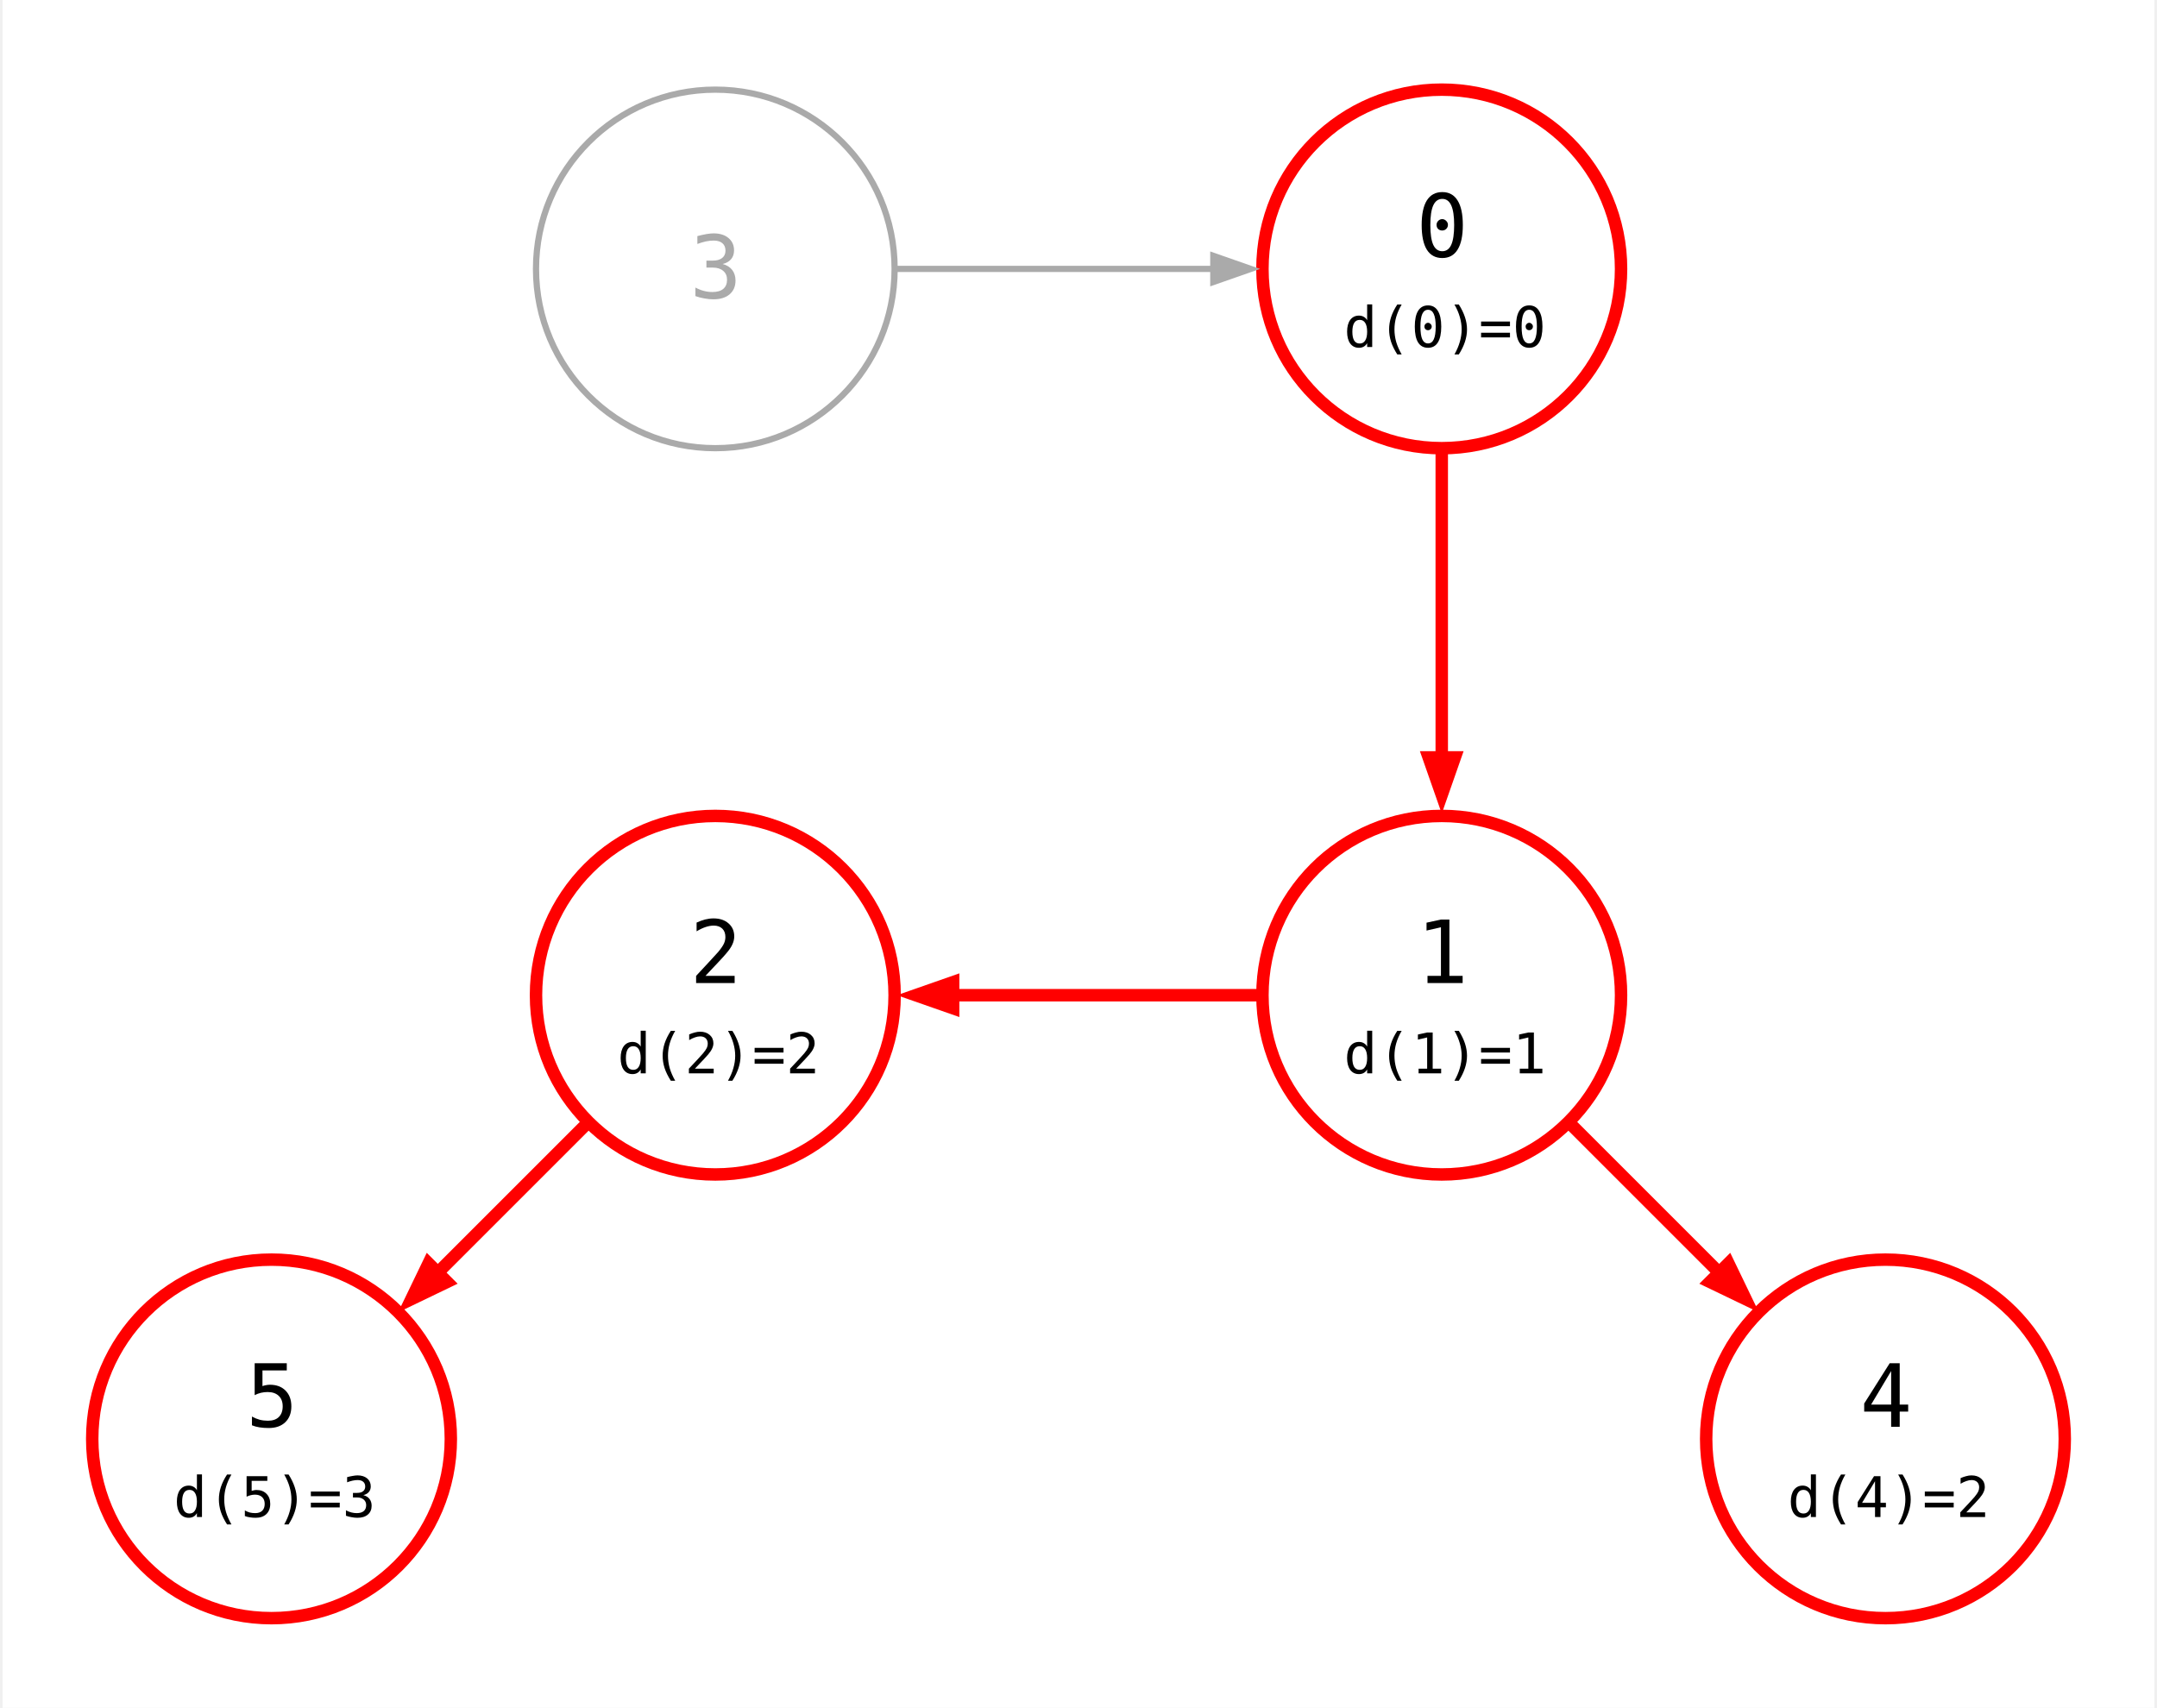
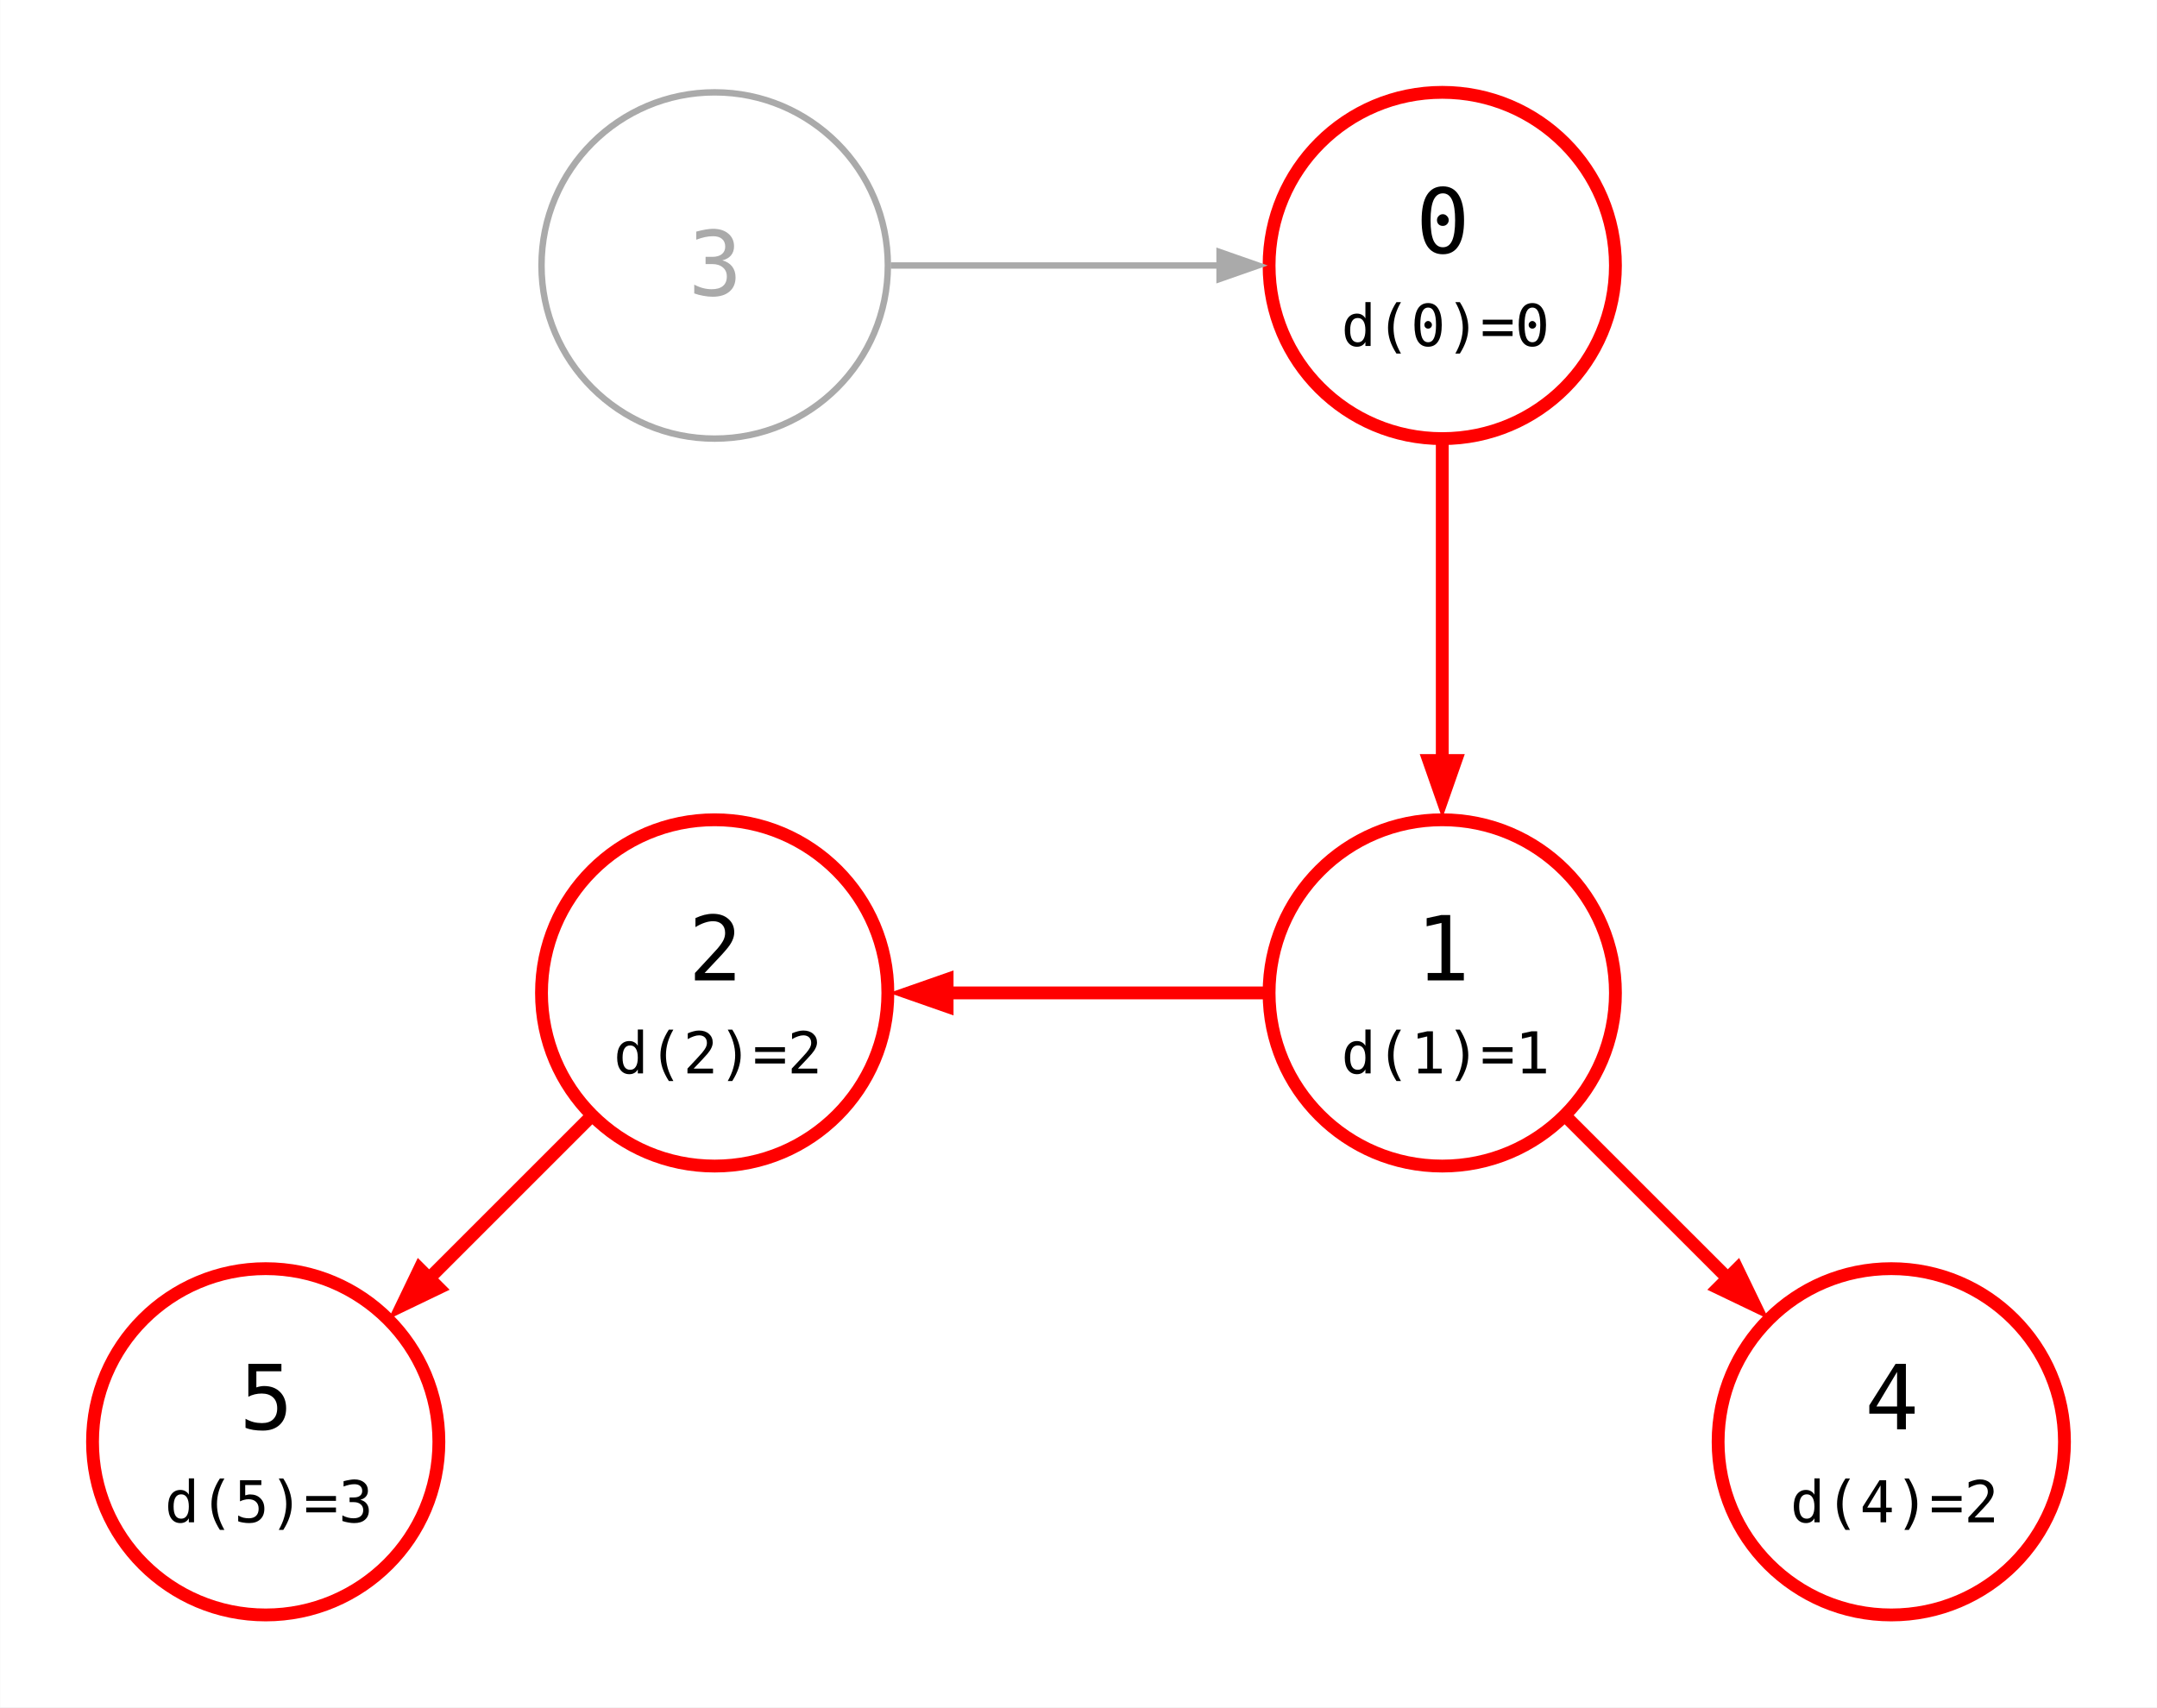
- <svg xmlns="http://www.w3.org/2000/svg" width="346pt" height="274pt" viewBox="0.00 0.00 345.63 274.36">
-   <g id="graph0" class="graph" transform="scale(1 1) rotate(0) translate(14.4 259.96)">
-     <polygon fill="white" stroke="none" points="-14.4,14.4 -14.4,-259.96 331.23,-259.96 331.23,14.4 -14.4,14.4" />
+ <svg xmlns="http://www.w3.org/2000/svg" width="336pt" height="266pt" viewBox="0.00 0.00 336.25 266.24">
+   <g id="graph0" class="graph" transform="scale(1 1) rotate(0) translate(14.4 251.84)">
+     <polygon fill="white" stroke="none" points="-14.4,14.4 -14.4,-251.84 321.85,-251.84 321.85,14.4 -14.4,14.4" />
    <g id="node1" class="node">
-       <ellipse fill="none" stroke="#aaaaaa" cx="100.08" cy="-216.76" rx="28.8" ry="28.8" />
-       <text text-anchor="start" x="95.95" y="-212.08" font-family="monospace" font-size="14.00" fill="#aaaaaa">3</text>
+       <ellipse fill="none" stroke="#aaaaaa" cx="97" cy="-210.44" rx="27" ry="27" />
+       <text text-anchor="start" x="92.88" y="-205.77" font-family="monospace" font-size="14.00" fill="#aaaaaa">3</text>
    </g>
    <g id="node2" class="node">
-       <ellipse fill="none" stroke="red" stroke-width="2" cx="216.76" cy="-216.76" rx="28.8" ry="28.8" />
-       <text text-anchor="start" x="212.63" y="-218.71" font-family="monospace" font-size="14.00">0</text>
-       <text text-anchor="start" x="201.01" y="-204.21" font-family="monospace" font-size="9.00">d(0)=0</text>
+       <ellipse fill="none" stroke="red" stroke-width="2" cx="210.44" cy="-210.44" rx="27" ry="27" />
+       <text text-anchor="start" x="206.32" y="-212.39" font-family="monospace" font-size="14.00">0</text>
+       <text text-anchor="start" x="194.69" y="-197.89" font-family="monospace" font-size="9.00">d(0)=0</text>
    </g>
    <g id="edge2" class="edge">
-       <path fill="none" stroke="#aaaaaa" d="M129.22,-216.76C144.67,-216.76 163.81,-216.76 180.24,-216.76" />
-       <polygon fill="#aaaaaa" stroke="#aaaaaa" points="180.07,-218.86 186.07,-216.76 180.07,-214.66 180.07,-218.86" />
+       <path fill="none" stroke="#aaaaaa" d="M124.46,-210.44C139.93,-210.44 159.39,-210.44 175.89,-210.44" />
+       <polygon fill="#aaaaaa" stroke="#aaaaaa" points="175.72,-212.54 181.72,-210.44 175.72,-208.34 175.72,-212.54" />
    </g>
    <g id="node3" class="node">
-       <ellipse fill="none" stroke="red" stroke-width="2" cx="216.76" cy="-100.08" rx="28.8" ry="28.8" />
-       <text text-anchor="start" x="212.63" y="-102.03" font-family="monospace" font-size="14.00">1</text>
-       <text text-anchor="start" x="201.01" y="-87.53" font-family="monospace" font-size="9.00">d(1)=1</text>
+       <ellipse fill="none" stroke="red" stroke-width="2" cx="210.44" cy="-97" rx="27" ry="27" />
+       <text text-anchor="start" x="206.32" y="-98.95" font-family="monospace" font-size="14.00">1</text>
+       <text text-anchor="start" x="194.69" y="-84.45" font-family="monospace" font-size="9.00">d(1)=1</text>
    </g>
    <g id="edge1" class="edge">
-       <path fill="none" stroke="red" stroke-width="2" d="M216.76,-187.61C216.76,-172.16 216.76,-153.03 216.76,-136.59" />
-       <polygon fill="red" stroke="red" stroke-width="2" points="218.86,-138.28 216.76,-132.28 214.66,-138.28 218.86,-138.28" />
+       <path fill="none" stroke="red" stroke-width="2" d="M210.44,-182.98C210.44,-167.52 210.44,-148.05 210.44,-131.56" />
+       <polygon fill="red" stroke="red" stroke-width="2" points="212.54,-133.24 210.44,-127.24 208.34,-133.24 212.54,-133.24" />
    </g>
    <g id="node4" class="node">
-       <ellipse fill="none" stroke="red" stroke-width="2" cx="100.08" cy="-100.08" rx="28.8" ry="28.8" />
-       <text text-anchor="start" x="95.95" y="-102.03" font-family="monospace" font-size="14.00">2</text>
-       <text text-anchor="start" x="84.33" y="-87.53" font-family="monospace" font-size="9.00">d(2)=2</text>
+       <ellipse fill="none" stroke="red" stroke-width="2" cx="97" cy="-97" rx="27" ry="27" />
+       <text text-anchor="start" x="92.88" y="-98.95" font-family="monospace" font-size="14.00">2</text>
+       <text text-anchor="start" x="81.25" y="-84.45" font-family="monospace" font-size="9.00">d(2)=2</text>
    </g>
    <g id="edge3" class="edge">
-       <path fill="none" stroke="red" stroke-width="2" d="M187.61,-100.08C172.16,-100.08 153.03,-100.08 136.59,-100.08" />
-       <polygon fill="red" stroke="red" stroke-width="2" points="138.28,-97.98 132.28,-100.08 138.28,-102.18 138.28,-97.98" />
+       <path fill="none" stroke="red" stroke-width="2" d="M182.98,-97C167.52,-97 148.05,-97 131.56,-97" />
+       <polygon fill="red" stroke="red" stroke-width="2" points="133.24,-94.9 127.24,-97 133.24,-99.1 133.24,-94.9" />
    </g>
    <g id="node5" class="node">
-       <ellipse fill="none" stroke="red" stroke-width="2" cx="288.03" cy="-28.8" rx="28.8" ry="28.8" />
-       <text text-anchor="start" x="283.91" y="-30.75" font-family="monospace" font-size="14.00">4</text>
-       <text text-anchor="start" x="272.28" y="-16.25" font-family="monospace" font-size="9.00">d(4)=2</text>
+       <ellipse fill="none" stroke="red" stroke-width="2" cx="280.45" cy="-27" rx="27" ry="27" />
+       <text text-anchor="start" x="276.32" y="-28.95" font-family="monospace" font-size="14.00">4</text>
+       <text text-anchor="start" x="264.7" y="-14.45" font-family="monospace" font-size="9.00">d(4)=2</text>
    </g>
    <g id="edge5" class="edge">
-       <path fill="none" stroke="red" stroke-width="2" d="M237.37,-79.46C245.27,-71.56 254.38,-62.46 262.67,-54.16" />
-       <polygon fill="red" stroke="red" stroke-width="2" points="262.81,-56.99 265.57,-51.26 259.84,-54.02 262.81,-56.99" />
+       <path fill="none" stroke="red" stroke-width="2" d="M229.57,-77.87C237.75,-69.69 247.4,-60.05 256.08,-51.37" />
+       <polygon fill="red" stroke="red" stroke-width="2" points="256.44,-53.97 259.2,-48.25 253.47,-51 256.44,-53.97" />
    </g>
    <g id="node6" class="node">
-       <ellipse fill="none" stroke="red" stroke-width="2" cx="28.8" cy="-28.8" rx="28.8" ry="28.8" />
-       <text text-anchor="start" x="24.67" y="-30.75" font-family="monospace" font-size="14.00">5</text>
-       <text text-anchor="start" x="13.05" y="-16.25" font-family="monospace" font-size="9.00">d(5)=3</text>
+       <ellipse fill="none" stroke="red" stroke-width="2" cx="27" cy="-27" rx="27" ry="27" />
+       <text text-anchor="start" x="22.87" y="-28.95" font-family="monospace" font-size="14.00">5</text>
+       <text text-anchor="start" x="11.25" y="-14.45" font-family="monospace" font-size="9.00">d(5)=3</text>
    </g>
    <g id="edge6" class="edge">
-       <path fill="none" stroke="red" stroke-width="2" d="M79.46,-79.46C71.56,-71.56 62.46,-62.46 54.16,-54.16" />
-       <polygon fill="red" stroke="red" stroke-width="2" points="56.99,-54.02 51.26,-51.26 54.02,-56.99 56.99,-54.02" />
+       <path fill="none" stroke="red" stroke-width="2" d="M77.87,-77.87C69.69,-69.69 60.05,-60.05 51.37,-51.37" />
+       <polygon fill="red" stroke="red" stroke-width="2" points="53.97,-51 48.25,-48.25 51,-53.97 53.97,-51" />
    </g>
  </g>
</svg>
